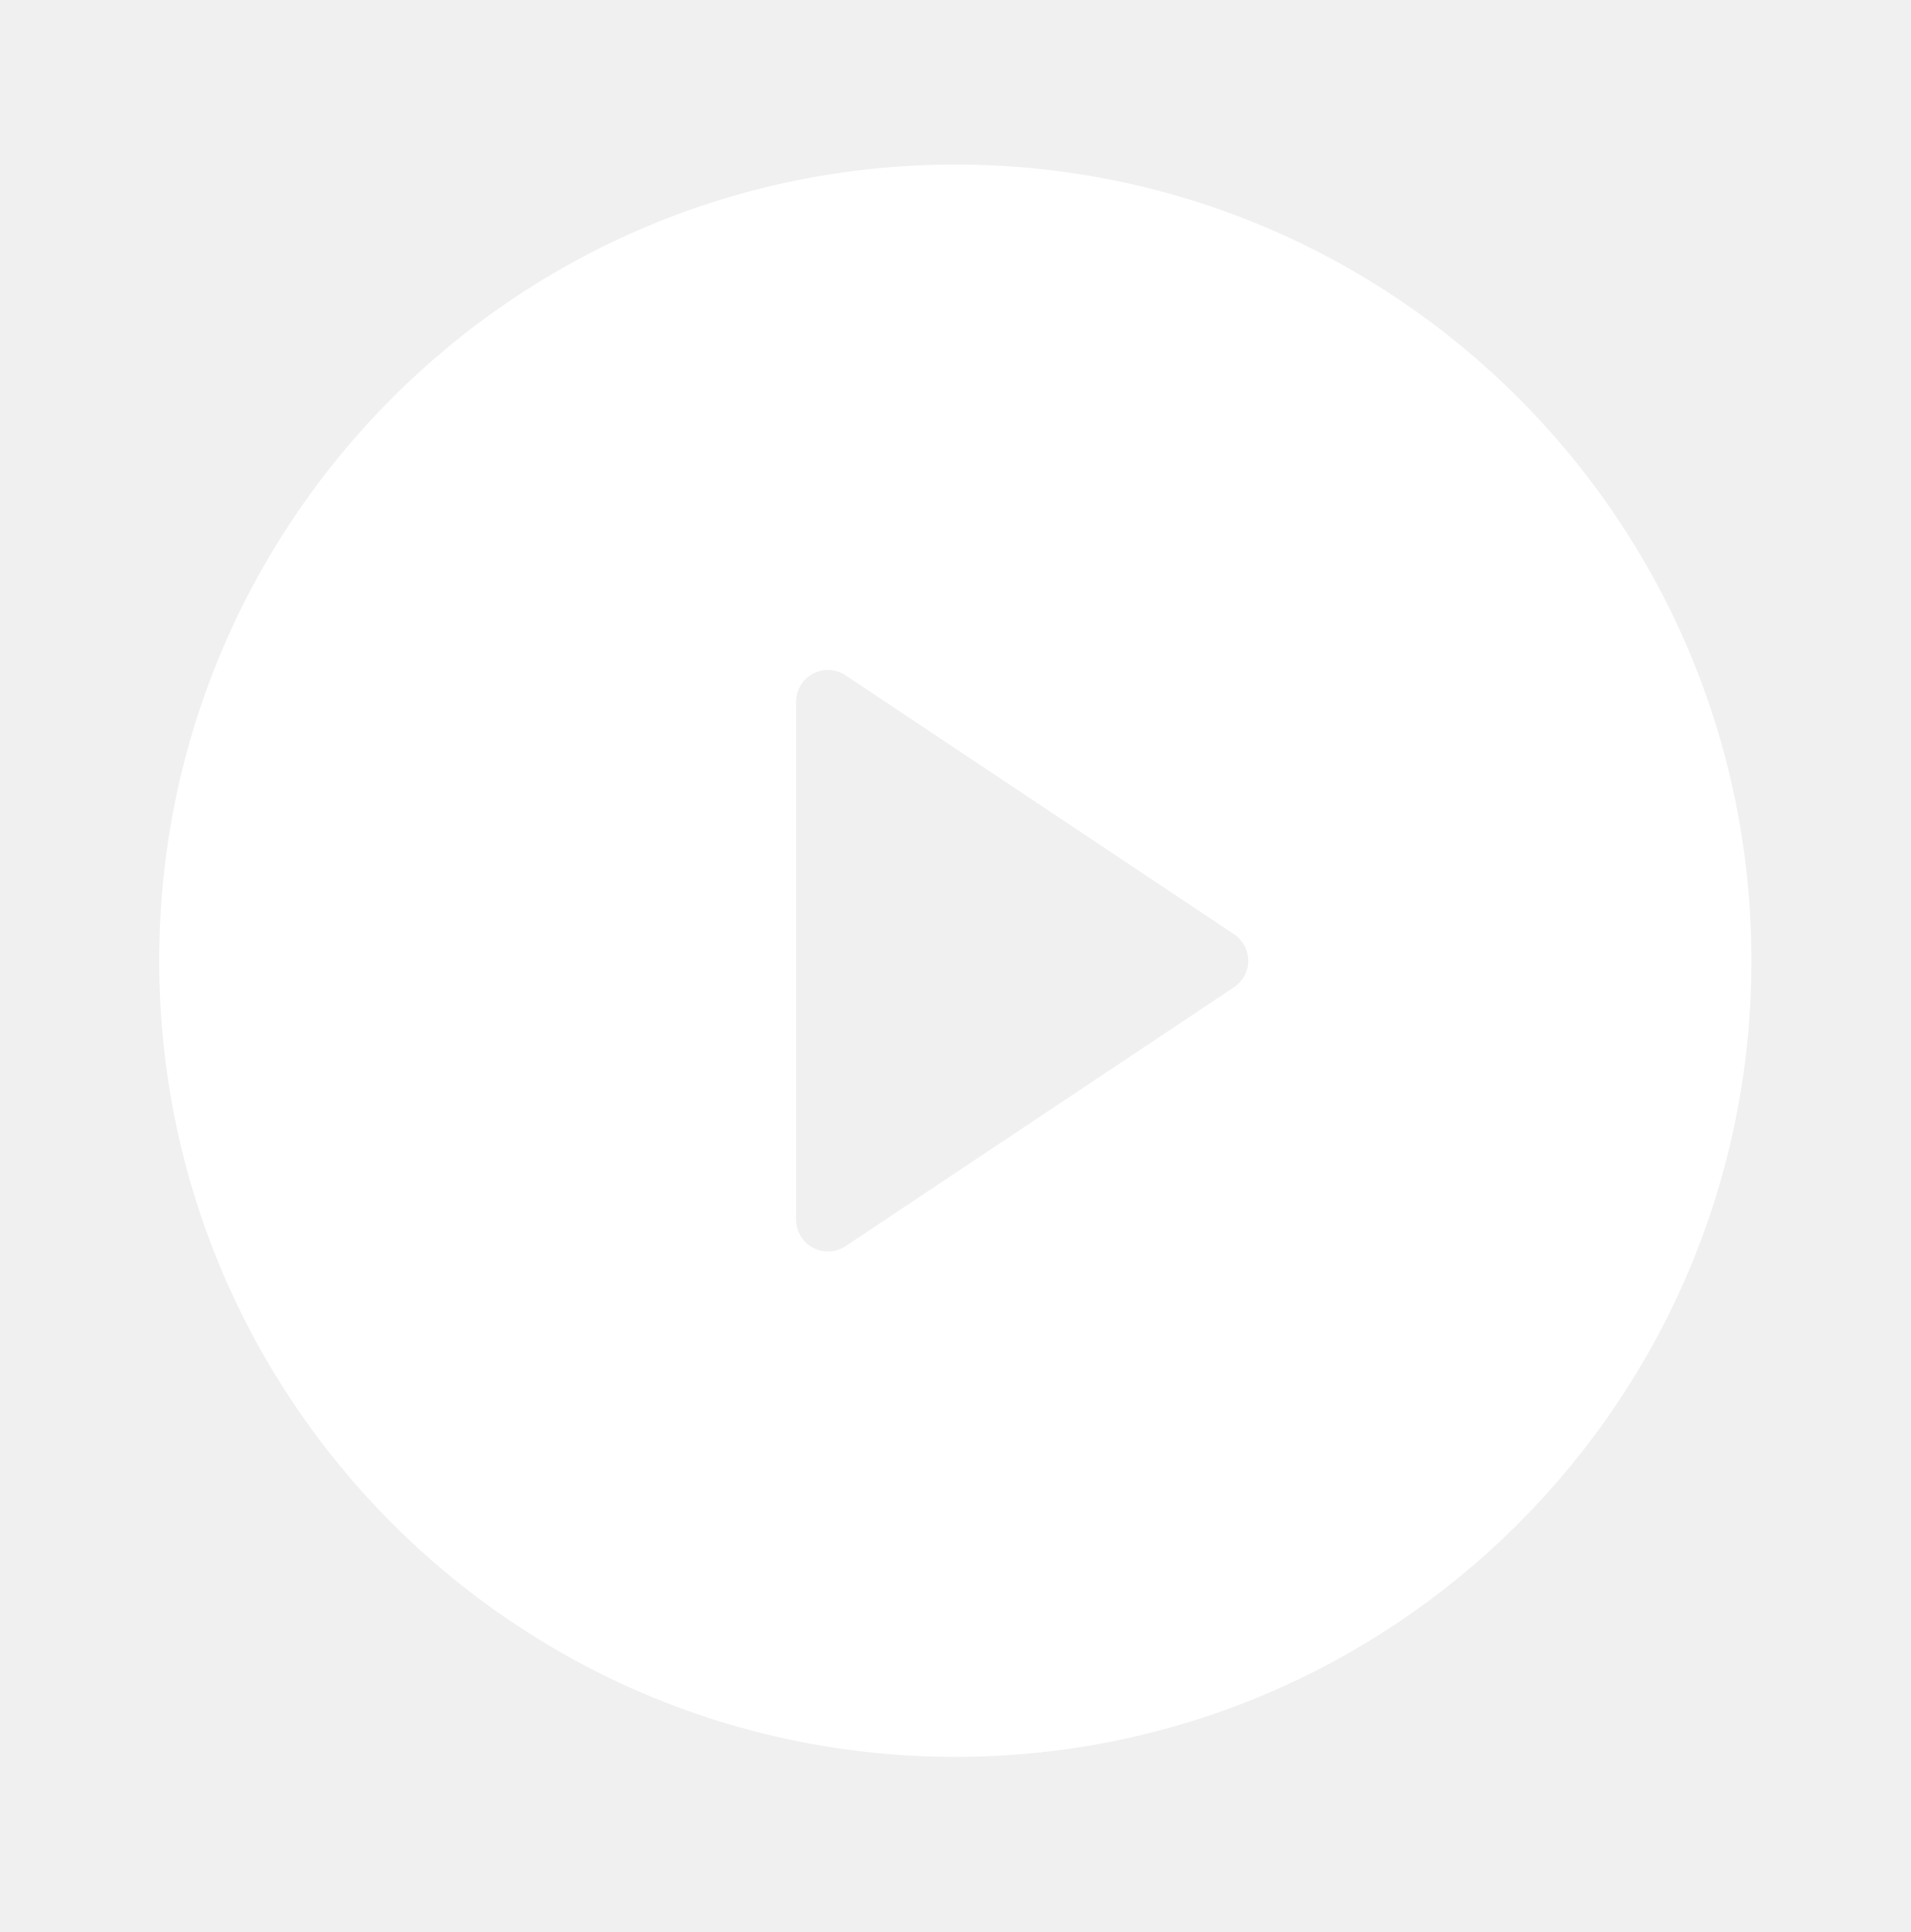
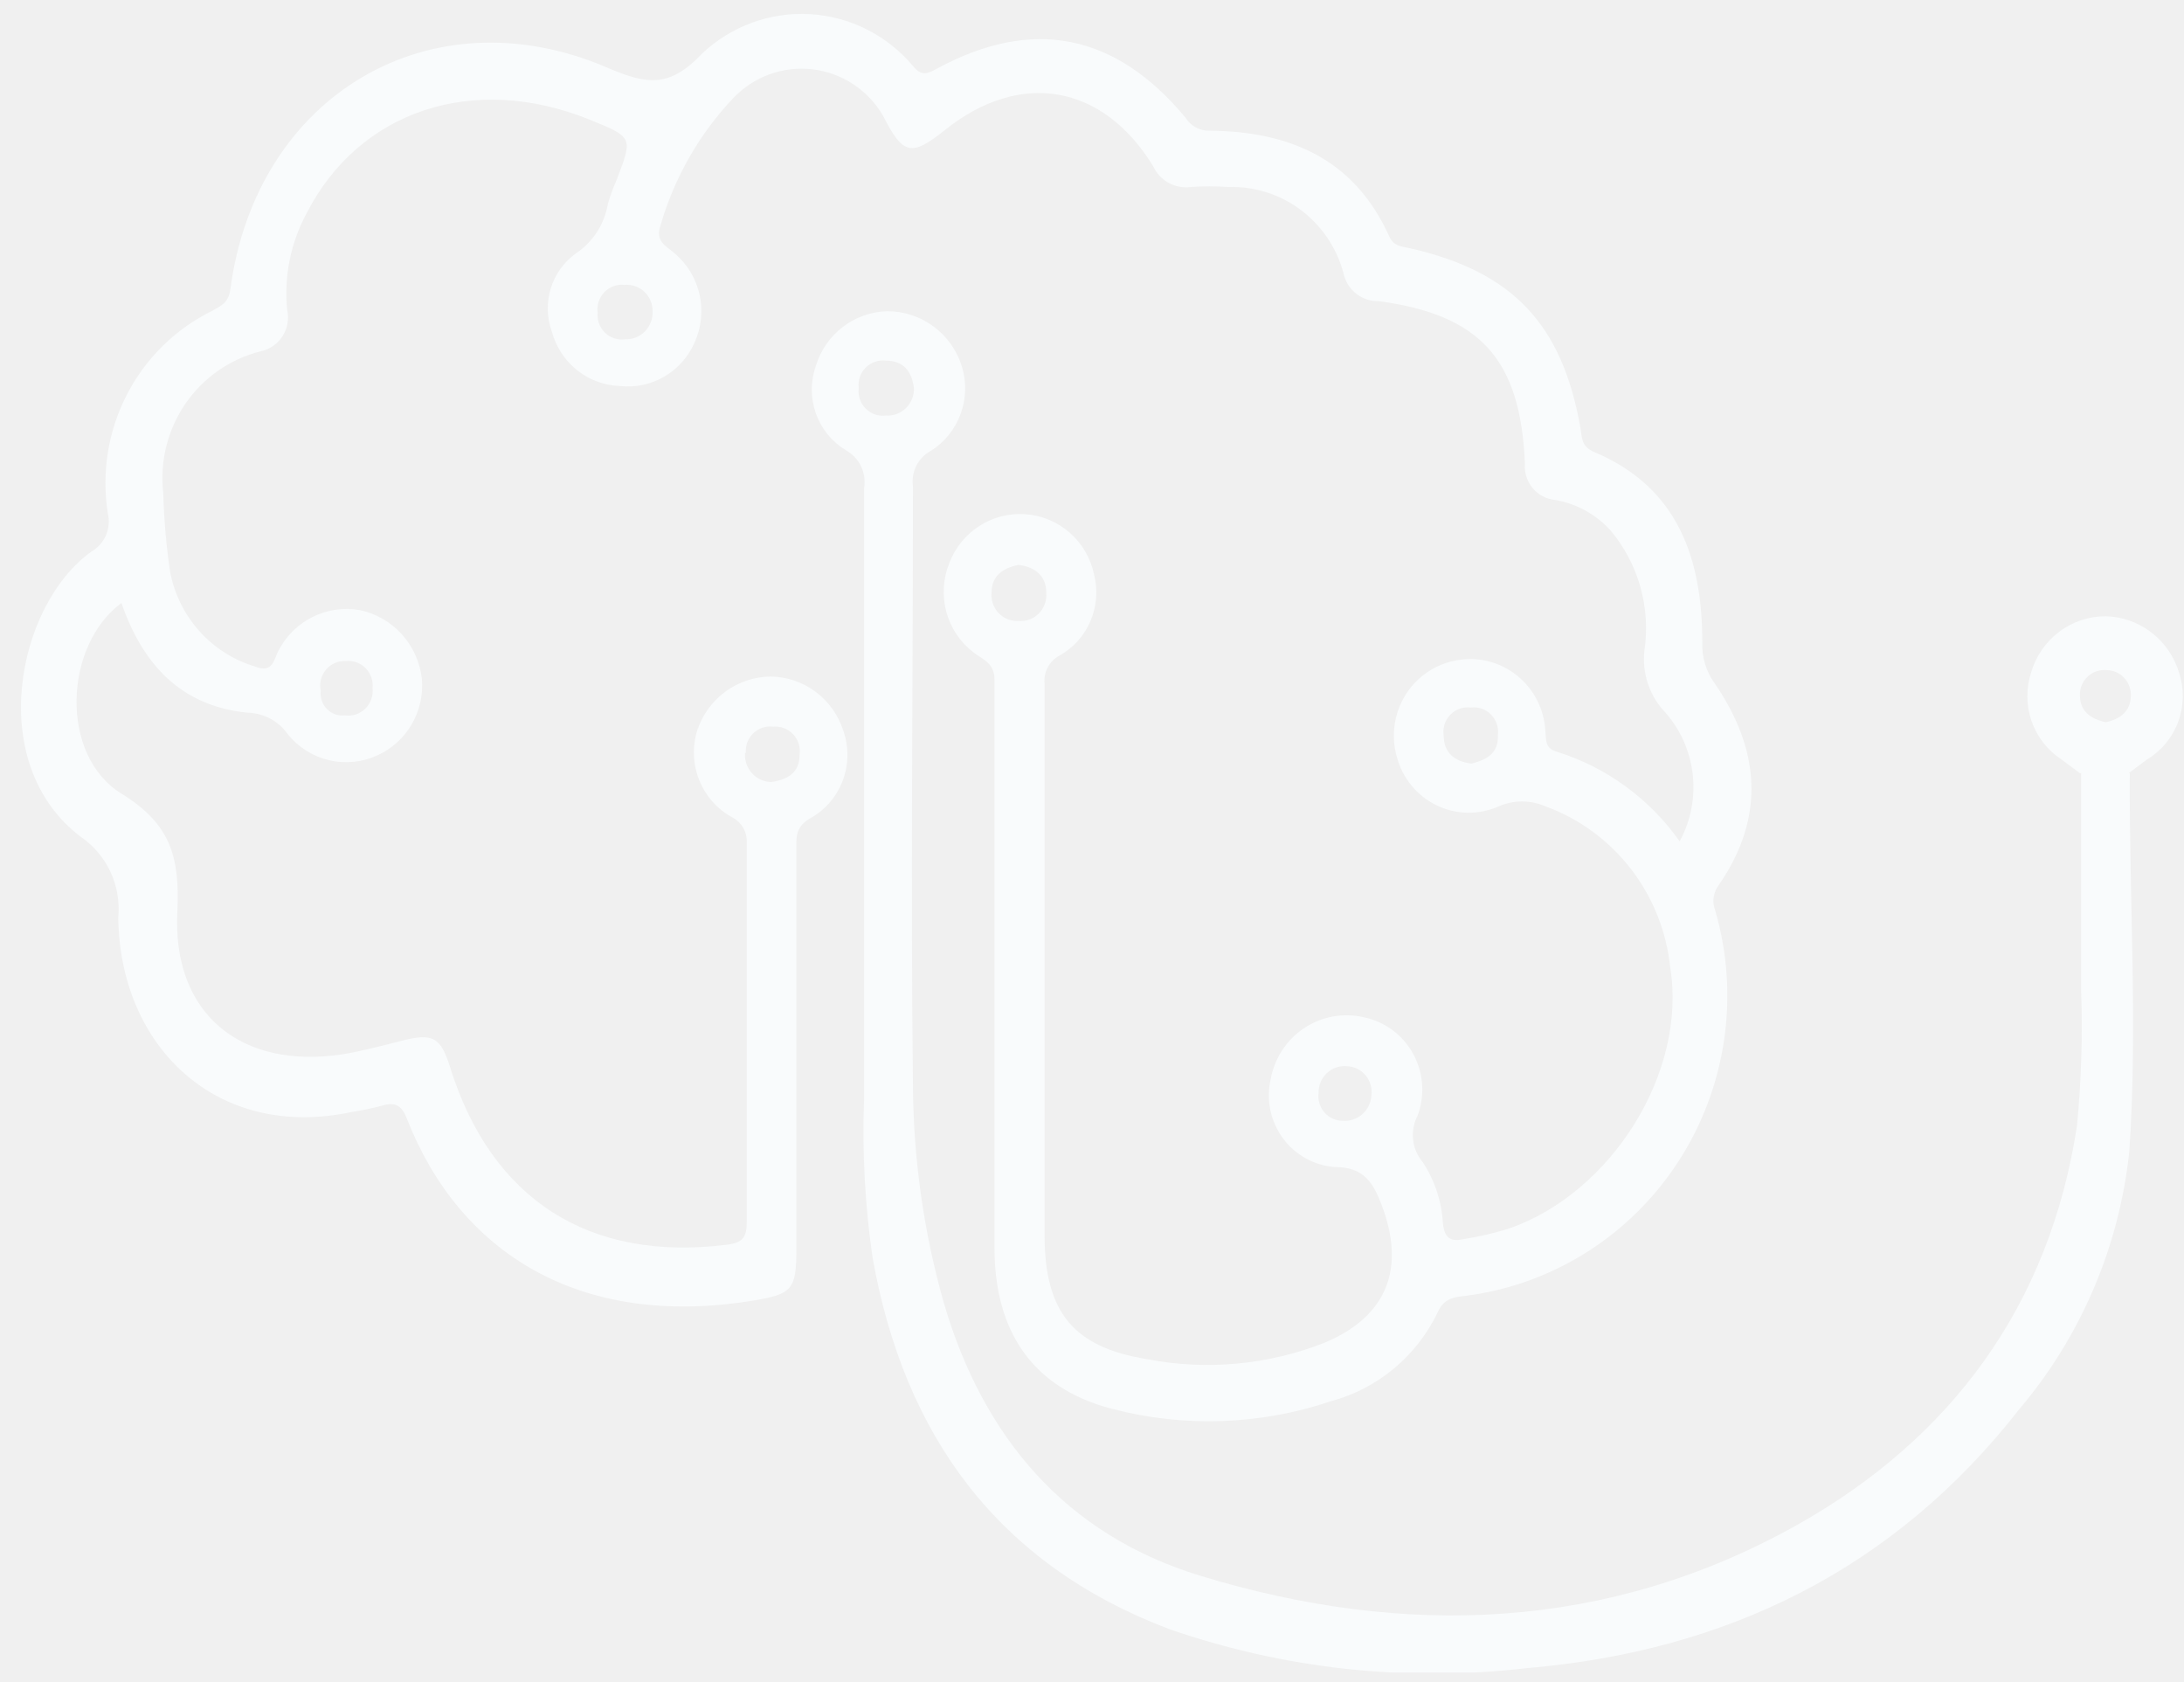
- <svg xmlns="http://www.w3.org/2000/svg" width="90" height="91" viewBox="0 0 90 91" fill="none">
-   <g clip-path="url(#clip0_111_1022)">
-     <path d="M45 82.751C24.289 82.751 7.5 65.963 7.5 45.252C7.5 24.54 24.289 7.751 45 7.751C65.711 7.751 82.5 24.54 82.5 45.252C82.5 65.963 65.711 82.751 45 82.751ZM39.833 31.808C39.607 31.657 39.344 31.571 39.074 31.557C38.803 31.544 38.533 31.604 38.294 31.732C38.054 31.86 37.854 32.05 37.714 32.283C37.575 32.515 37.501 32.781 37.5 33.053V57.45C37.501 57.721 37.575 57.988 37.714 58.22C37.854 58.453 38.054 58.643 38.294 58.771C38.533 58.898 38.803 58.959 39.074 58.946C39.344 58.932 39.607 58.846 39.833 58.695L58.129 46.5C58.334 46.363 58.503 46.178 58.62 45.96C58.737 45.742 58.798 45.499 58.798 45.252C58.798 45.004 58.737 44.761 58.62 44.543C58.503 44.325 58.334 44.14 58.129 44.003L39.829 31.808H39.833Z" fill="white" />
+ <svg xmlns="http://www.w3.org/2000/svg" width="100" height="77" viewBox="0 0 100 77" fill="none">
+   <g clip-path="url(#clip0_160_499)">
+     <path d="M78.712 40.497C80.863 37.367 80.573 34.27 78.49 31.252C78.111 30.718 77.918 30.073 77.944 29.416C77.944 25.565 76.829 22.311 73.008 20.7C72.373 20.441 72.44 19.98 72.362 19.574C71.526 14.845 69.265 12.435 64.563 11.365C64.173 11.275 63.817 11.286 63.605 10.813C62.001 7.255 59.026 6.016 55.394 5.982C55.173 5.991 54.953 5.94 54.758 5.835C54.562 5.73 54.397 5.575 54.28 5.385C51.071 1.527 47.283 0.776 42.916 3.133C42.481 3.37 42.203 3.516 41.802 3.021C41.217 2.325 40.499 1.756 39.691 1.348C38.883 0.94 38.001 0.703 37.099 0.649C36.197 0.595 35.294 0.727 34.444 1.036C33.594 1.345 32.815 1.825 32.154 2.446C30.627 4.068 29.58 3.854 27.786 3.088C19.709 -0.369 11.732 4.361 10.551 13.223C10.473 13.854 10.128 14 9.704 14.236C8.032 15.059 6.666 16.402 5.808 18.069C4.949 19.736 4.643 21.637 4.936 23.493C5.017 23.828 4.988 24.181 4.854 24.498C4.719 24.815 4.486 25.079 4.189 25.25C0.758 27.693 -0.713 35.002 3.721 38.324C4.303 38.727 4.766 39.28 5.064 39.926C5.362 40.571 5.483 41.286 5.415 41.995C5.482 47.941 9.96 52.231 16.122 50.902C16.561 50.836 16.996 50.746 17.425 50.632C18.027 50.452 18.361 50.519 18.628 51.206C21.046 57.377 26.561 60.812 34.415 59.55C36.309 59.246 36.465 59.032 36.465 57.129C36.465 51.071 36.465 45.013 36.465 38.954C36.465 38.391 36.387 37.907 37.045 37.49C37.742 37.121 38.285 36.511 38.573 35.77C38.862 35.03 38.877 34.21 38.615 33.459C38.388 32.742 37.943 32.115 37.343 31.668C36.743 31.221 36.018 30.977 35.273 30.97C34.535 30.98 33.818 31.221 33.22 31.658C32.622 32.095 32.171 32.709 31.931 33.414C31.691 34.17 31.723 34.988 32.02 35.723C32.318 36.458 32.862 37.064 33.557 37.434C33.758 37.542 33.923 37.705 34.036 37.904C34.148 38.104 34.202 38.331 34.192 38.56C34.192 44.348 34.192 50.136 34.192 55.925C34.192 56.645 34.014 56.893 33.268 56.983C26.984 57.771 22.505 54.922 20.611 48.864C20.177 47.468 19.809 47.276 18.383 47.648C17.481 47.873 16.578 48.121 15.665 48.267C11.041 48.965 7.866 46.42 8.122 41.702C8.234 39.224 7.81 37.716 5.56 36.331C2.73 34.585 2.908 29.574 5.56 27.603C6.529 30.407 8.278 32.322 11.331 32.626C11.694 32.633 12.051 32.726 12.373 32.898C12.694 33.07 12.971 33.316 13.18 33.617C13.665 34.213 14.331 34.63 15.074 34.803C15.818 34.977 16.598 34.896 17.291 34.574C17.943 34.276 18.488 33.782 18.851 33.159C19.214 32.536 19.378 31.815 19.319 31.094C19.236 30.331 18.917 29.614 18.407 29.046C17.896 28.477 17.221 28.087 16.478 27.93C15.752 27.801 15.005 27.906 14.342 28.229C13.678 28.552 13.132 29.078 12.779 29.732C12.534 30.148 12.534 30.858 11.665 30.509C10.688 30.214 9.81 29.654 9.126 28.889C8.443 28.125 7.98 27.185 7.788 26.173C7.612 24.983 7.508 23.784 7.476 22.581C7.309 21.135 7.67 19.678 8.49 18.481C9.311 17.285 10.534 16.433 11.932 16.083C12.138 16.041 12.333 15.957 12.506 15.837C12.678 15.717 12.826 15.563 12.939 15.385C13.052 15.207 13.129 15.007 13.165 14.798C13.2 14.589 13.194 14.375 13.147 14.169C12.999 12.644 13.31 11.11 14.038 9.766C16.445 5.059 21.681 3.325 26.995 5.476C28.989 6.286 28.978 6.286 28.243 8.212C28.082 8.578 27.944 8.954 27.831 9.338C27.755 9.794 27.587 10.229 27.338 10.616C27.088 11.003 26.764 11.335 26.383 11.59C25.831 11.981 25.422 12.545 25.221 13.195C25.019 13.845 25.036 14.543 25.268 15.182C25.456 15.878 25.859 16.495 26.418 16.943C26.977 17.391 27.664 17.646 28.377 17.671C29.09 17.752 29.81 17.598 30.43 17.233C31.049 16.868 31.537 16.311 31.819 15.644C32.119 14.963 32.192 14.201 32.028 13.475C31.863 12.748 31.469 12.094 30.906 11.613C30.527 11.264 29.992 11.084 30.237 10.34C30.868 8.145 32.015 6.136 33.58 4.485C34.043 3.999 34.611 3.627 35.24 3.4C35.869 3.172 36.541 3.095 37.204 3.173C37.868 3.252 38.504 3.484 39.064 3.852C39.624 4.22 40.092 4.714 40.431 5.295C41.345 7.097 41.724 7.187 43.272 5.948C46.704 3.201 50.492 3.843 52.798 7.604C52.947 7.927 53.193 8.194 53.501 8.366C53.81 8.538 54.164 8.606 54.514 8.561C55.089 8.522 55.666 8.522 56.241 8.561C57.458 8.522 58.651 8.908 59.619 9.655C60.587 10.402 61.271 11.463 61.555 12.66C61.661 12.996 61.874 13.288 62.159 13.491C62.445 13.694 62.788 13.798 63.137 13.786C67.783 14.417 69.621 16.444 69.822 21.218C69.788 21.622 69.912 22.024 70.169 22.336C70.425 22.648 70.793 22.845 71.192 22.885C72.167 23.049 73.061 23.536 73.732 24.27C74.369 25.025 74.838 25.909 75.107 26.863C75.376 27.817 75.439 28.818 75.292 29.799C75.241 30.28 75.288 30.766 75.432 31.228C75.576 31.689 75.813 32.115 76.128 32.479C76.876 33.271 77.355 34.283 77.495 35.368C77.635 36.454 77.43 37.556 76.907 38.515C75.523 36.555 73.538 35.11 71.259 34.405C70.735 34.247 70.802 33.887 70.758 33.47C70.732 32.976 70.603 32.493 70.379 32.054C70.154 31.614 69.839 31.228 69.456 30.922C69.072 30.615 68.628 30.394 68.153 30.274C67.678 30.154 67.184 30.138 66.702 30.227C66.221 30.31 65.762 30.496 65.356 30.771C64.95 31.046 64.606 31.405 64.347 31.824C64.089 32.243 63.92 32.713 63.854 33.202C63.787 33.692 63.824 34.19 63.962 34.664C64.09 35.142 64.319 35.586 64.633 35.966C64.947 36.347 65.338 36.654 65.78 36.868C66.222 37.082 66.704 37.197 67.194 37.205C67.684 37.213 68.17 37.115 68.618 36.916C68.958 36.768 69.324 36.691 69.694 36.691C70.063 36.691 70.429 36.768 70.769 36.916C72.306 37.477 73.657 38.465 74.665 39.765C75.674 41.065 76.3 42.626 76.473 44.269C77.264 49.112 73.766 54.618 69.098 56.24C68.419 56.452 67.727 56.613 67.025 56.724C66.457 56.848 66.145 56.724 66.067 56.003C66.011 55.002 65.692 54.034 65.142 53.199C64.897 52.909 64.743 52.551 64.701 52.172C64.659 51.792 64.732 51.409 64.909 51.071C65.079 50.612 65.15 50.122 65.114 49.633C65.079 49.144 64.939 48.669 64.703 48.24C64.468 47.812 64.143 47.44 63.752 47.151C63.36 46.862 62.911 46.663 62.435 46.567C61.97 46.46 61.488 46.45 61.019 46.537C60.55 46.624 60.103 46.806 59.705 47.072C59.307 47.338 58.967 47.683 58.705 48.086C58.443 48.489 58.264 48.941 58.179 49.416C58.075 49.878 58.071 50.357 58.168 50.821C58.264 51.285 58.459 51.722 58.738 52.103C59.018 52.484 59.375 52.799 59.786 53.027C60.198 53.255 60.653 53.391 61.12 53.425C62.458 53.425 62.881 54.157 63.26 55.159C64.374 58.075 63.505 60.282 60.63 61.476C58.046 62.49 55.231 62.747 52.508 62.219C49.166 61.679 47.84 60.08 47.829 56.589C47.829 48.154 47.829 39.697 47.829 31.297C47.802 31.039 47.852 30.778 47.974 30.549C48.095 30.32 48.281 30.134 48.509 30.013C49.139 29.662 49.636 29.111 49.924 28.445C50.212 27.78 50.275 27.036 50.102 26.331C49.951 25.575 49.556 24.891 48.98 24.386C48.403 23.881 47.677 23.582 46.916 23.538C46.178 23.492 45.444 23.685 44.823 24.091C44.201 24.496 43.724 25.091 43.462 25.79C43.177 26.499 43.132 27.283 43.333 28.02C43.535 28.757 43.971 29.407 44.576 29.867C45.011 30.204 45.545 30.351 45.534 31.139C45.534 39.788 45.534 48.447 45.534 57.107C45.534 60.913 47.239 63.537 50.915 64.494C54.221 65.359 57.703 65.238 60.942 64.145C62 63.861 62.984 63.35 63.828 62.647C64.673 61.943 65.356 61.064 65.833 60.069C66.09 59.483 66.502 59.382 67.081 59.325C69.049 59.078 70.94 58.401 72.624 57.342C74.308 56.284 75.745 54.868 76.835 53.194C77.925 51.519 78.642 49.625 78.937 47.643C79.233 45.661 79.099 43.638 78.545 41.713C78.463 41.514 78.435 41.296 78.464 41.082C78.493 40.868 78.579 40.666 78.712 40.497V40.497ZM34.148 34.461C34.136 34.295 34.162 34.127 34.222 33.972C34.283 33.817 34.377 33.677 34.497 33.562C34.618 33.448 34.762 33.362 34.919 33.311C35.076 33.26 35.243 33.245 35.407 33.267C35.576 33.252 35.746 33.275 35.904 33.336C36.063 33.397 36.205 33.493 36.321 33.618C36.437 33.743 36.524 33.893 36.574 34.056C36.624 34.22 36.636 34.393 36.61 34.562C36.61 35.373 36.064 35.689 35.318 35.801C35.15 35.799 34.984 35.761 34.831 35.691C34.678 35.622 34.541 35.521 34.428 35.395C34.316 35.27 34.229 35.122 34.175 34.961C34.121 34.8 34.101 34.63 34.114 34.461H34.148ZM15.843 30.261C16.008 30.245 16.175 30.266 16.331 30.323C16.488 30.381 16.629 30.473 16.746 30.593C16.862 30.712 16.95 30.857 17.004 31.016C17.058 31.175 17.076 31.344 17.057 31.511C17.076 31.681 17.056 31.853 16.998 32.014C16.941 32.175 16.849 32.321 16.727 32.441C16.606 32.56 16.459 32.65 16.298 32.704C16.137 32.757 15.966 32.773 15.798 32.749C15.648 32.768 15.495 32.751 15.352 32.701C15.208 32.651 15.078 32.568 14.971 32.46C14.864 32.351 14.782 32.22 14.733 32.075C14.683 31.93 14.666 31.776 14.684 31.623C14.649 31.456 14.651 31.283 14.692 31.117C14.732 30.951 14.81 30.796 14.918 30.665C15.027 30.533 15.163 30.429 15.318 30.359C15.472 30.289 15.64 30.255 15.81 30.261H15.843ZM28.633 15.531C28.465 15.556 28.294 15.542 28.133 15.49C27.971 15.438 27.824 15.35 27.701 15.231C27.579 15.113 27.485 14.968 27.426 14.807C27.367 14.647 27.346 14.475 27.363 14.304C27.342 14.135 27.359 13.964 27.412 13.803C27.466 13.642 27.555 13.495 27.673 13.373C27.791 13.252 27.935 13.159 28.093 13.102C28.252 13.045 28.421 13.024 28.588 13.043C28.754 13.027 28.92 13.046 29.077 13.1C29.235 13.154 29.379 13.24 29.501 13.354C29.623 13.467 29.72 13.606 29.785 13.76C29.851 13.914 29.883 14.08 29.881 14.248C29.889 14.419 29.861 14.591 29.799 14.751C29.738 14.911 29.643 15.057 29.523 15.178C29.402 15.299 29.257 15.393 29.098 15.454C28.939 15.515 28.769 15.541 28.6 15.531H28.633ZM67.371 34.957C66.602 34.855 66.112 34.472 66.101 33.673C66.075 33.501 66.09 33.326 66.142 33.161C66.195 32.996 66.285 32.846 66.404 32.721C66.524 32.597 66.671 32.502 66.832 32.445C66.994 32.387 67.167 32.368 67.337 32.389C67.506 32.367 67.678 32.385 67.84 32.44C68.001 32.496 68.147 32.588 68.268 32.71C68.388 32.831 68.48 32.98 68.535 33.143C68.59 33.306 68.607 33.48 68.585 33.65C68.618 34.506 68.05 34.788 67.371 34.957ZM61.488 51.307C61.329 51.309 61.171 51.276 61.026 51.21C60.88 51.145 60.75 51.048 60.644 50.928C60.539 50.807 60.46 50.665 60.413 50.511C60.367 50.357 60.353 50.195 60.374 50.035C60.37 49.865 60.402 49.696 60.467 49.539C60.533 49.383 60.63 49.242 60.753 49.126C60.876 49.01 61.022 48.921 61.182 48.867C61.341 48.812 61.51 48.792 61.678 48.808C61.84 48.814 62 48.855 62.147 48.927C62.293 49 62.423 49.102 62.528 49.228C62.633 49.355 62.711 49.502 62.756 49.66C62.801 49.818 62.814 49.984 62.792 50.148C62.783 50.311 62.743 50.471 62.672 50.618C62.602 50.765 62.503 50.897 62.381 51.005C62.26 51.113 62.118 51.195 61.965 51.247C61.812 51.299 61.65 51.32 61.488 51.307ZM46.637 28.425C46.469 28.436 46.301 28.409 46.144 28.348C45.987 28.287 45.845 28.192 45.728 28.07C45.61 27.948 45.52 27.802 45.464 27.642C45.407 27.482 45.386 27.311 45.4 27.142C45.4 26.342 45.924 26.015 46.626 25.858C47.428 25.959 47.918 26.387 47.907 27.164C47.919 27.335 47.894 27.506 47.834 27.666C47.774 27.826 47.681 27.971 47.56 28.091C47.439 28.211 47.294 28.303 47.135 28.361C46.975 28.418 46.806 28.44 46.637 28.425V28.425Z" fill="#F9FBFC" />
+     <path d="M97.519 35.396C97.18 35.198 96.796 35.094 96.405 35.094C96.013 35.094 95.629 35.198 95.29 35.396C95.29 38.774 95.29 42.04 95.29 45.35C95.362 47.413 95.298 49.478 95.101 51.533C93.842 59.787 89.33 65.845 82.289 69.809C73.599 74.674 64.318 74.989 54.971 72.14C48.832 70.271 45.033 65.845 43.217 59.652C42.299 56.422 41.823 53.08 41.802 49.72C41.691 40.565 41.802 31.421 41.802 22.266C41.755 21.944 41.809 21.615 41.954 21.324C42.1 21.034 42.331 20.796 42.615 20.644C43.244 20.249 43.725 19.654 43.983 18.953C44.241 18.252 44.261 17.484 44.041 16.77C43.812 16.038 43.358 15.399 42.745 14.946C42.132 14.492 41.392 14.248 40.632 14.248C39.896 14.264 39.183 14.515 38.595 14.963C38.007 15.412 37.574 16.036 37.357 16.748C37.107 17.452 37.108 18.223 37.358 18.927C37.608 19.631 38.092 20.226 38.727 20.61C39.03 20.775 39.274 21.033 39.424 21.346C39.574 21.66 39.623 22.013 39.563 22.356C39.563 31.68 39.563 41.015 39.563 50.339C39.475 52.756 39.605 55.176 39.953 57.569C41.401 65.722 45.69 71.6 53.522 74.573C58.788 76.4 64.392 77.012 69.922 76.363C79.047 75.586 86.723 71.859 92.472 64.494C95.283 61.17 97.035 57.064 97.496 52.715C97.886 46.961 97.485 41.173 97.519 35.396ZM40.565 19.022C40.396 19.044 40.224 19.027 40.063 18.972C39.902 18.916 39.755 18.824 39.635 18.702C39.514 18.58 39.423 18.432 39.368 18.269C39.313 18.106 39.296 17.932 39.318 17.761C39.297 17.59 39.316 17.417 39.372 17.254C39.429 17.091 39.521 16.944 39.643 16.823C39.764 16.703 39.912 16.612 40.074 16.558C40.236 16.503 40.408 16.488 40.577 16.511C41.367 16.511 41.757 17.007 41.846 17.773C41.852 17.942 41.822 18.11 41.758 18.267C41.695 18.424 41.6 18.566 41.48 18.684C41.359 18.802 41.215 18.892 41.058 18.951C40.9 19.009 40.733 19.034 40.565 19.022V19.022Z" fill="#F9FBFC" />
+     <path d="M99.78 30.813C99.563 30.079 99.124 29.434 98.524 28.967C97.924 28.5 97.194 28.236 96.438 28.211C95.663 28.205 94.907 28.454 94.286 28.922C93.665 29.389 93.211 30.049 92.995 30.801C92.762 31.525 92.772 32.306 93.024 33.023C93.276 33.74 93.755 34.353 94.388 34.765L95.235 35.396H97.463L98.309 34.765C98.962 34.373 99.464 33.768 99.731 33.05C99.998 32.331 100.016 31.542 99.78 30.813V30.813ZM96.438 33.065C95.758 32.93 95.246 32.581 95.235 31.86C95.226 31.698 95.252 31.537 95.31 31.386C95.369 31.236 95.459 31.1 95.574 30.988C95.689 30.876 95.827 30.79 95.978 30.736C96.129 30.683 96.29 30.663 96.449 30.677C96.602 30.677 96.754 30.709 96.894 30.77C97.035 30.831 97.161 30.922 97.266 31.035C97.37 31.148 97.451 31.281 97.502 31.427C97.553 31.573 97.574 31.728 97.563 31.882C97.552 32.569 97.062 32.93 96.404 33.065H96.438Z" fill="#F9FBFC" />
  </g>
  <defs>
-     <clipPath id="clip0_111_1022">
-       <rect width="90" height="90" fill="white" transform="translate(0 0.251465)" />
+     <clipPath id="clip0_160_499">
+       <rect width="99" height="76" fill="white" transform="translate(0.947266 0.565674)" />
    </clipPath>
  </defs>
</svg>
